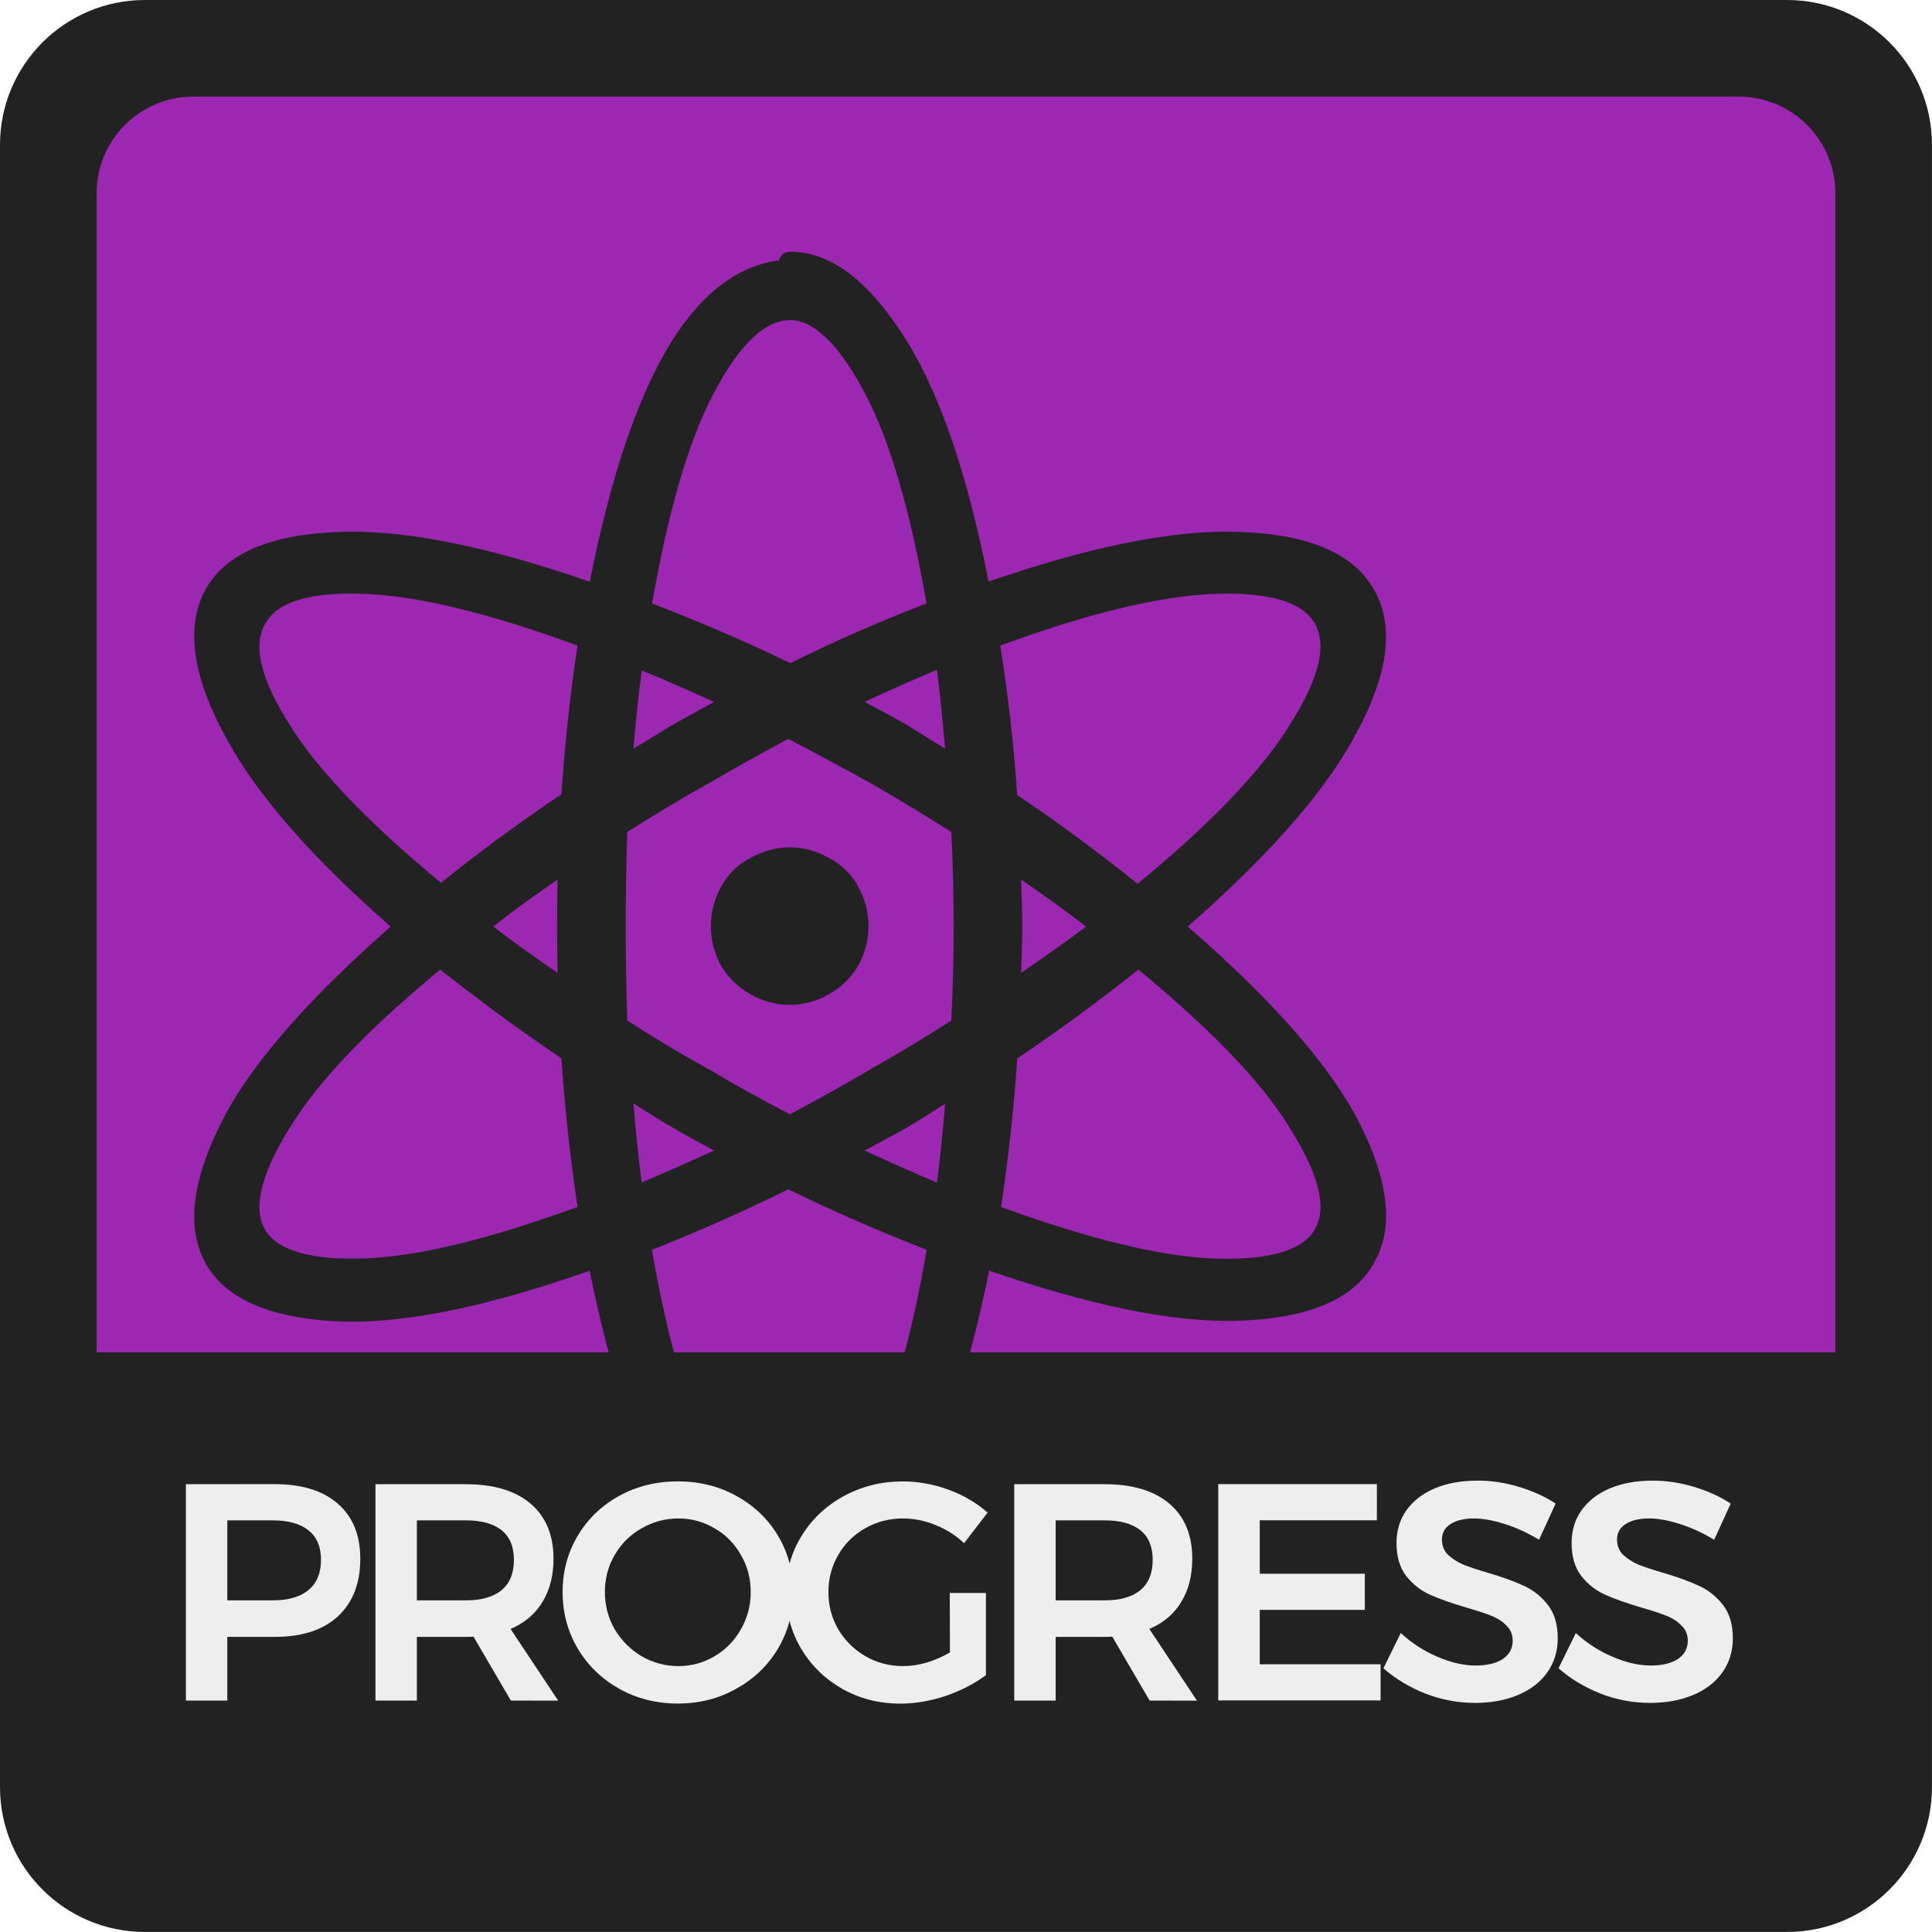
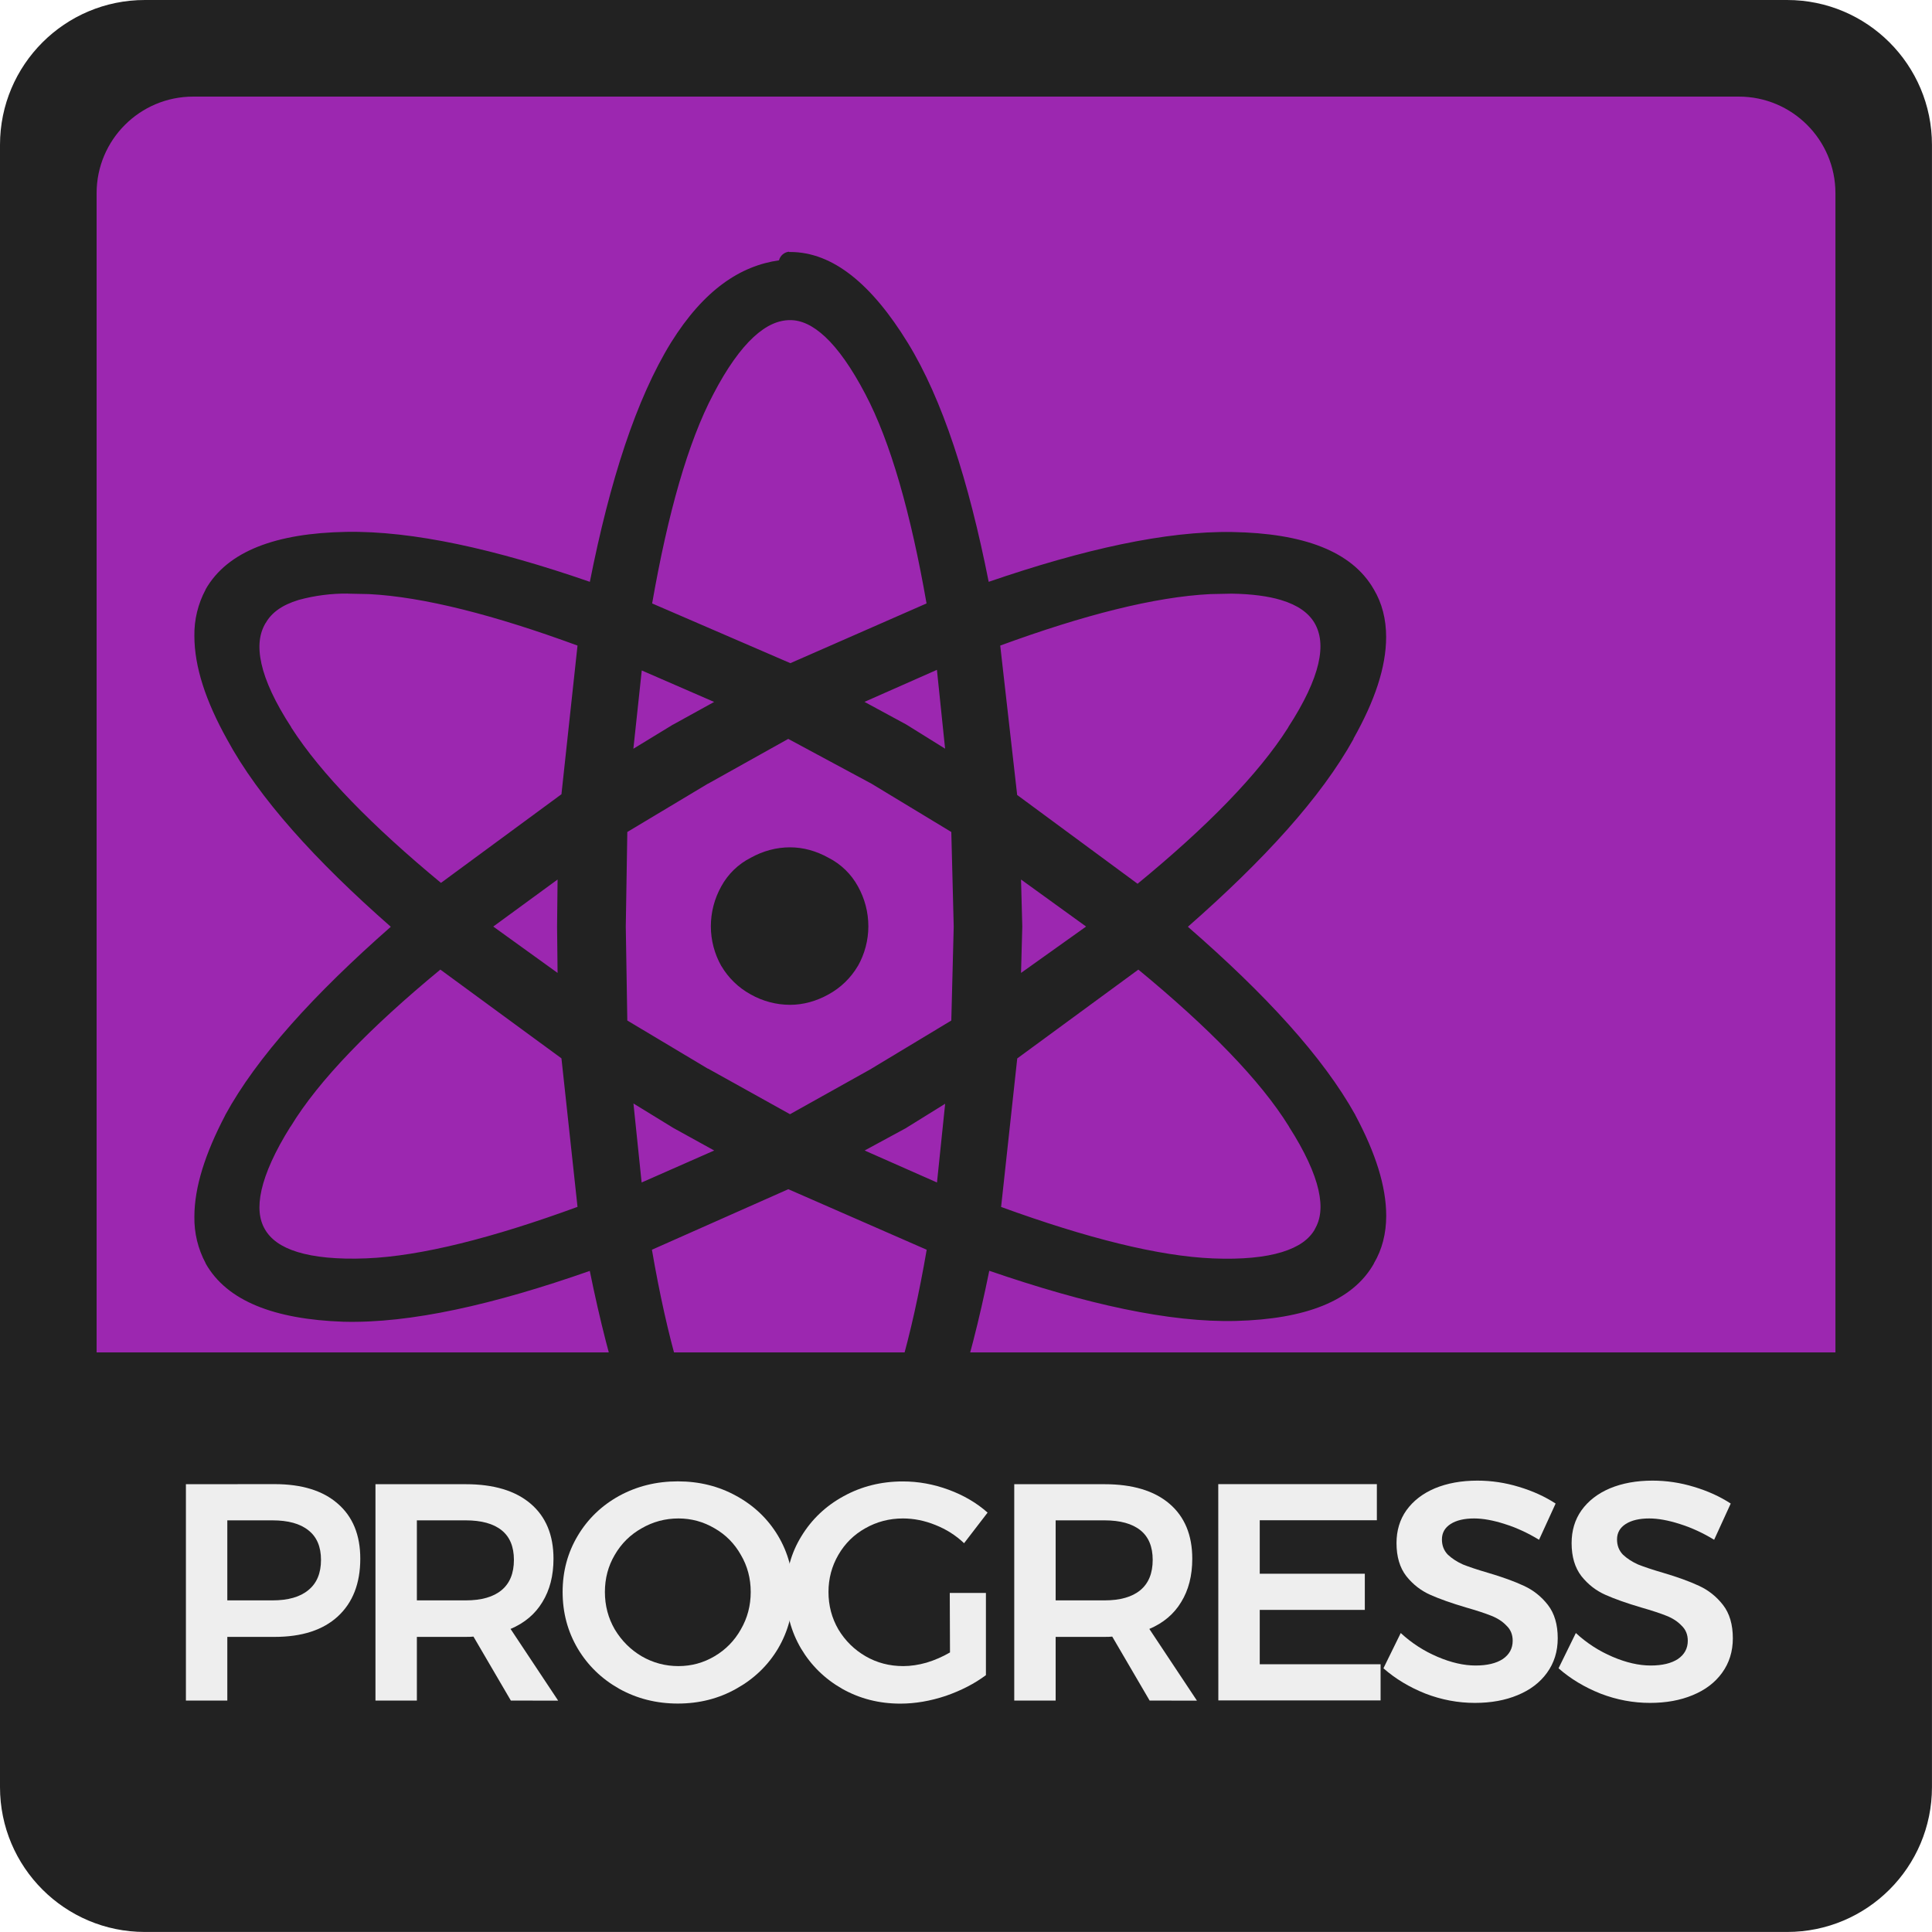
- <svg xmlns="http://www.w3.org/2000/svg" width="200" height="200" viewBox="0 0 52.917 52.917" version="1.1" id="svg8">
-   <defs id="defs2">
-     </defs>
-   <g id="layer1" transform="translate(98.04881,-95.14345)">
-     <g style="stroke-width:0.5" id="g5375" transform="matrix(2,0,0,2,-98.04881,95.14345)">
-       <rect ry="1.984" rx="1.984" style="opacity:1;fill:#222222;fill-opacity:1;fill-rule:nonzero;stroke:none;stroke-width:0.25;stroke-linecap:butt;stroke-linejoin:round;stroke-miterlimit:4;stroke-dasharray:none;stroke-dashoffset:0;stroke-opacity:0.909;paint-order:normal" id="rect5363" width="26.458" height="26.458" x="0" y="-1.110223e-16" />
-       <rect ry="1.323" rx="1.323" y="1.323" x="1.323" height="23.812" width="23.812" id="rect5365" style="opacity:1;fill:#9c27b0;fill-opacity:1;fill-rule:nonzero;stroke:none;stroke-width:0.25;stroke-linecap:butt;stroke-linejoin:round;stroke-miterlimit:4;stroke-dasharray:none;stroke-dashoffset:0;stroke-opacity:0.909;paint-order:normal" />
-       <path style="font-style:normal;font-variant:normal;font-weight:bold;font-stretch:normal;font-size:4.233px;line-height:4.233px;font-family:Montserrat;-inkscape-font-specification:'Montserrat Bold';text-align:center;text-anchor:middle;opacity:1;fill:#222222;fill-opacity:1;fill-rule:nonzero;stroke:none;stroke-width:0.25;stroke-linecap:butt;stroke-linejoin:round;stroke-miterlimit:4;stroke-dasharray:none;stroke-dashoffset:0;stroke-opacity:0.909;paint-order:normal" d="m 10.805,3.447 a 0.159,0.159 0 0 0 -0.136,0.115 0.159,0.159 0 0 0 0,0.003 C 10.141,3.638 9.642,3.965 9.188,4.691 8.712,5.466 8.352,6.58 8.077,7.967 6.781,7.518 5.653,7.266 4.741,7.282 3.782,7.299 3.115,7.544 2.815,8.07 a 0.159,0.159 0 0 0 0,0.003 C 2.711,8.26 2.66,8.473 2.66,8.707 c 0,0.421 0.155,0.892 0.448,1.418 0.433,0.8 1.208,1.657 2.242,2.565 -1.051,0.924 -1.836,1.787 -2.268,2.58 a 0.159,0.159 0 0 0 0,0.002 c -0.275,0.525 -0.422,0.986 -0.422,1.39 0,0.234 0.051,0.447 0.154,0.635 a 0.159,0.159 0 0 0 0,0.003 c 0.291,0.517 0.944,0.766 1.886,0.799 a 0.159,0.159 0 0 0 0.003,0 c 0.914,0.024 2.054,-0.234 3.372,-0.696 0.274,1.348 0.623,2.453 1.087,3.236 a 0.159,0.159 0 0 0 0,0.002 c 0.5,0.826 1.051,1.282 1.659,1.282 0.601,0 1.143,-0.457 1.635,-1.282 a 0.159,0.159 0 0 0 0,-0.002 c 0.464,-0.784 0.816,-1.888 1.09,-3.238 1.33,0.458 2.473,0.711 3.381,0.687 0.941,-0.025 1.594,-0.269 1.886,-0.785 v -0.003 c 0.113,-0.189 0.169,-0.41 0.169,-0.652 0,-0.404 -0.146,-0.86 -0.422,-1.377 a 0.159,0.159 0 0 0 0,-0.003 c -0.443,-0.797 -1.234,-1.657 -2.294,-2.579 1.036,-0.909 1.823,-1.768 2.27,-2.575 h -0.003 c 0.292,-0.518 0.448,-0.98 0.448,-1.394 0,-0.242 -0.056,-0.463 -0.169,-0.652 C 18.512,7.543 17.844,7.299 16.878,7.282 15.967,7.266 14.838,7.518 13.539,7.964 13.264,6.579 12.907,5.466 12.431,4.691 11.939,3.89 11.406,3.447 10.821,3.447 a 0.159,0.159 0 0 0 -0.016,0 z m 0.016,0.937 c 0.15,0 0.308,0.068 0.483,0.232 0.175,0.164 0.36,0.425 0.546,0.78 0.346,0.655 0.624,1.638 0.839,2.868 C 12.063,8.504 11.441,8.776 10.823,9.082 10.19,8.775 9.558,8.505 8.93,8.264 9.145,7.033 9.423,6.051 9.769,5.396 9.954,5.041 10.141,4.78 10.319,4.616 10.498,4.452 10.661,4.384 10.821,4.384 Z M 4.764,8.13 c 0.091,-0.001 0.187,6.346e-4 0.289,0.006 0.747,0.038 1.718,0.287 2.856,0.705 C 7.809,9.506 7.735,10.185 7.689,10.877 7.109,11.268 6.559,11.672 6.039,12.09 5.101,11.314 4.396,10.597 3.989,9.963 a 0.159,0.159 0 0 0 0,-0.003 C 3.768,9.621 3.634,9.329 3.581,9.091 3.528,8.853 3.552,8.676 3.637,8.533 a 0.159,0.159 0 0 0 0.003,-0.003 c 0.078,-0.137 0.217,-0.243 0.45,-0.314 0.175,-0.053 0.401,-0.084 0.674,-0.087 z m 12.103,0 c 0.273,0.004 0.499,0.034 0.676,0.087 0.234,0.071 0.377,0.177 0.459,0.314 0.082,0.142 0.107,0.319 0.052,0.558 -0.055,0.239 -0.192,0.532 -0.413,0.872 a 0.159,0.159 0 0 0 0,0.003 c -0.407,0.641 -1.116,1.363 -2.062,2.139 -0.521,-0.419 -1.069,-0.825 -1.649,-1.216 -0.046,-0.698 -0.126,-1.38 -0.232,-2.046 1.138,-0.417 2.114,-0.667 2.878,-0.705 h 0.002 c 0.102,-0.005 0.198,-0.007 0.29,-0.006 z m -4.036,1.043 c 0.046,0.354 0.081,0.715 0.112,1.08 -0.176,-0.108 -0.351,-0.216 -0.527,-0.328 a 0.159,0.159 0 0 0 -0.007,-0.004 C 12.215,9.812 12.028,9.713 11.84,9.611 12.174,9.458 12.505,9.311 12.831,9.173 Z m -4.042,0.009 c 0.327,0.134 0.657,0.28 0.991,0.431 -0.186,0.101 -0.37,0.201 -0.56,0.309 a 0.159,0.159 0 0 0 -0.005,0.002 c -0.183,0.113 -0.362,0.221 -0.541,0.33 0.031,-0.364 0.069,-0.724 0.115,-1.073 z m 2.006,0.937 c 0.38,0.199 0.76,0.401 1.141,0.614 0.372,0.212 0.734,0.434 1.092,0.661 0.021,0.425 0.033,0.856 0.033,1.296 0,0.432 -0.012,0.861 -0.033,1.286 -0.35,0.226 -0.713,0.446 -1.092,0.658 a 0.159,0.159 0 0 0 -0.003,0.003 c -0.371,0.22 -0.744,0.425 -1.115,0.623 -0.383,-0.198 -0.757,-0.404 -1.12,-0.623 a 0.159,0.159 0 0 0 -0.007,-0.003 c -0.386,-0.212 -0.751,-0.432 -1.101,-0.658 -0.014,-0.425 -0.021,-0.854 -0.021,-1.286 0,-0.44 0.007,-0.87 0.021,-1.296 0.358,-0.226 0.724,-0.448 1.103,-0.661 a 0.159,0.159 0 0 0 0.003,0 c 0.363,-0.212 0.729,-0.416 1.099,-0.614 z m 0.025,1.485 c -0.189,0 -0.371,0.05 -0.539,0.143 -0.171,0.087 -0.308,0.221 -0.403,0.391 -0.094,0.169 -0.143,0.355 -0.143,0.55 0,0.189 0.05,0.373 0.143,0.541 a 0.159,0.159 0 0 0 0.003,0.003 c 0.095,0.162 0.232,0.293 0.4,0.387 0.168,0.093 0.35,0.143 0.539,0.143 0.182,0 0.361,-0.05 0.528,-0.143 0.169,-0.094 0.305,-0.225 0.4,-0.387 a 0.159,0.159 0 0 0 0.003,-0.003 c 0.093,-0.168 0.143,-0.352 0.143,-0.541 0,-0.196 -0.049,-0.381 -0.143,-0.55 -0.095,-0.17 -0.232,-0.304 -0.403,-0.391 -0.167,-0.093 -0.345,-0.143 -0.528,-0.143 z m -3.184,0.441 c -0.004,0.214 -0.007,0.426 -0.007,0.644 0,0.212 0.004,0.423 0.007,0.635 -0.303,-0.209 -0.6,-0.419 -0.881,-0.635 0.281,-0.221 0.577,-0.434 0.881,-0.644 z m 6.347,0 c 0.305,0.21 0.604,0.423 0.891,0.644 -0.286,0.216 -0.586,0.426 -0.891,0.635 0.007,-0.212 0.017,-0.423 0.017,-0.635 0,-0.217 -0.009,-0.43 -0.017,-0.644 z M 6.03,13.278 c 0.528,0.419 1.078,0.824 1.659,1.216 0.046,0.691 0.121,1.369 0.22,2.034 -1.161,0.425 -2.145,0.675 -2.891,0.705 C 4.619,17.249 4.303,17.218 4.073,17.146 3.843,17.075 3.706,16.971 3.628,16.837 3.551,16.704 3.528,16.531 3.581,16.296 3.634,16.06 3.764,15.768 3.977,15.429 a 0.159,0.159 0 0 0 0.003,-0.002 c 0.383,-0.631 1.09,-1.357 2.05,-2.149 z m 9.559,0 c 0.961,0.792 1.673,1.518 2.064,2.151 a 0.159,0.159 0 0 0 0,0.003 c 0.217,0.339 0.35,0.63 0.403,0.865 0.053,0.235 0.029,0.405 -0.051,0.539 a 0.159,0.159 0 0 0 0,0.003 c -0.078,0.134 -0.218,0.238 -0.448,0.309 -0.23,0.071 -0.546,0.103 -0.944,0.087 -0.747,-0.03 -1.735,-0.28 -2.903,-0.705 0.099,-0.665 0.174,-1.343 0.221,-2.034 0.58,-0.392 1.131,-0.797 1.658,-1.216 z m -6.914,1.834 c 0.179,0.112 0.356,0.227 0.546,0.335 0.184,0.108 0.372,0.208 0.56,0.309 -0.335,0.153 -0.667,0.299 -0.994,0.438 -0.046,-0.355 -0.081,-0.717 -0.112,-1.082 z m 4.269,0.003 c -0.031,0.365 -0.066,0.726 -0.112,1.08 -0.327,-0.138 -0.657,-0.285 -0.991,-0.438 0.188,-0.101 0.374,-0.201 0.57,-0.309 a 0.159,0.159 0 0 0 0.002,-0.003 c 0.183,-0.107 0.356,-0.219 0.532,-0.33 z m -2.148,1.172 c 0.628,0.308 1.26,0.581 1.895,0.829 -0.207,1.202 -0.482,2.172 -0.829,2.844 a 0.159,0.159 0 0 0 0,0.003 c -0.181,0.359 -0.367,0.622 -0.544,0.787 -0.177,0.166 -0.337,0.234 -0.497,0.234 -0.165,0 -0.33,-0.071 -0.511,-0.237 -0.181,-0.166 -0.368,-0.428 -0.553,-0.787 -0.347,-0.672 -0.622,-1.642 -0.829,-2.844 0.626,-0.247 1.249,-0.522 1.868,-0.829 z" id="text5407" />
-       <path id="path5369" d="m 0.728,18.521 v 4.167 c 0,1.539 1.239,2.778 2.778,2.778 H 22.953 c 1.539,0 2.778,-1.239 2.778,-2.778 v -4.167 z" style="opacity:1;fill:#222222;fill-opacity:1;fill-rule:nonzero;stroke:none;stroke-width:0.25;stroke-linecap:butt;stroke-linejoin:round;stroke-miterlimit:4;stroke-dasharray:none;stroke-dashoffset:0;stroke-opacity:0.909;paint-order:normal" />
-       <g id="text5373" style="font-style:normal;font-variant:normal;font-weight:500;font-stretch:normal;font-size:4.233px;line-height:4.233px;font-family:Montserrat;-inkscape-font-specification:'Montserrat Medium';text-align:center;letter-spacing:-0.265px;text-anchor:middle;opacity:1;fill:#eeeeee;fill-opacity:1;fill-rule:nonzero;stroke:none;stroke-width:0.25;stroke-linecap:butt;stroke-linejoin:round;stroke-miterlimit:4;stroke-dasharray:none;stroke-dashoffset:0;stroke-opacity:0.909;paint-order:normal" aria-label="PROGRESS">
-         <path id="path4608" style="font-style:normal;font-variant:normal;font-weight:500;font-stretch:normal;font-size:4.233px;font-family:Montserrat;-inkscape-font-specification:'Montserrat Medium';letter-spacing:-0.265px;fill:#eeeeee;fill-opacity:1;stroke-width:0.25" d="m 3.761,20.325 q 0.559,0 0.864,0.267 0.309,0.267 0.309,0.754 0,0.508 -0.309,0.792 -0.305,0.279 -0.864,0.279 h -0.648 v 0.872 H 2.546 v -2.963 z m -0.03,1.592 q 0.322,0 0.491,-0.14 0.174,-0.14 0.174,-0.415 0,-0.271 -0.174,-0.406 Q 4.053,20.821 3.731,20.821 H 3.113 v 1.096 z" />
-         <path id="path4610" style="font-style:normal;font-variant:normal;font-weight:500;font-stretch:normal;font-size:4.233px;font-family:Montserrat;-inkscape-font-specification:'Montserrat Medium';letter-spacing:-0.265px;fill:#eeeeee;fill-opacity:1;stroke-width:0.25" d="m 6.996,23.289 -0.512,-0.876 q -0.034,0.004 -0.106,0.004 H 5.709 v 0.872 H 5.142 v -2.963 h 1.236 q 0.576,0 0.889,0.267 0.313,0.267 0.313,0.754 0,0.347 -0.152,0.593 -0.148,0.246 -0.436,0.368 l 0.652,0.982 z m -1.287,-1.372 h 0.669 q 0.322,0 0.491,-0.14 0.169,-0.14 0.169,-0.415 0,-0.271 -0.169,-0.406 Q 6.7,20.821 6.378,20.821 H 5.709 Z" />
-         <path id="path4612" style="font-style:normal;font-variant:normal;font-weight:500;font-stretch:normal;font-size:4.233px;font-family:Montserrat;-inkscape-font-specification:'Montserrat Medium';letter-spacing:-0.265px;fill:#eeeeee;fill-opacity:1;stroke-width:0.25" d="m 9.283,20.287 q 0.44,0 0.8,0.199 0.364,0.199 0.572,0.546 0.207,0.347 0.207,0.77 0,0.423 -0.207,0.775 -0.207,0.347 -0.572,0.55 -0.36,0.203 -0.8,0.203 -0.44,0 -0.804,-0.203 -0.36,-0.203 -0.567,-0.55 -0.207,-0.351 -0.207,-0.775 0,-0.423 0.207,-0.77 0.207,-0.347 0.567,-0.546 0.364,-0.199 0.804,-0.199 z m 0.008,0.508 q -0.271,0 -0.504,0.135 -0.233,0.131 -0.368,0.364 -0.135,0.229 -0.135,0.508 0,0.279 0.135,0.512 0.14,0.233 0.368,0.368 0.233,0.135 0.504,0.135 0.267,0 0.495,-0.135 0.229,-0.135 0.36,-0.368 0.135,-0.233 0.135,-0.512 0,-0.279 -0.135,-0.508 -0.131,-0.233 -0.36,-0.364 -0.229,-0.135 -0.495,-0.135 z" />
-         <path id="path4614" style="font-style:normal;font-variant:normal;font-weight:500;font-stretch:normal;font-size:4.233px;font-family:Montserrat;-inkscape-font-specification:'Montserrat Medium';letter-spacing:-0.265px;fill:#eeeeee;fill-opacity:1;stroke-width:0.25" d="m 13.007,21.815 h 0.495 v 1.126 q -0.233,0.174 -0.55,0.284 -0.318,0.106 -0.622,0.106 -0.436,0 -0.796,-0.203 -0.356,-0.203 -0.563,-0.55 -0.207,-0.351 -0.207,-0.775 0,-0.423 0.212,-0.766 0.212,-0.347 0.576,-0.546 0.368,-0.203 0.813,-0.203 0.318,0 0.627,0.114 0.309,0.114 0.533,0.313 l -0.322,0.419 q -0.169,-0.161 -0.394,-0.25 -0.22,-0.089 -0.445,-0.089 -0.279,0 -0.516,0.135 -0.233,0.131 -0.368,0.364 -0.135,0.233 -0.135,0.508 0,0.279 0.135,0.512 0.14,0.233 0.373,0.368 0.233,0.135 0.516,0.135 0.152,0 0.318,-0.047 0.169,-0.051 0.322,-0.14 z" />
-         <path id="path4616" style="font-style:normal;font-variant:normal;font-weight:500;font-stretch:normal;font-size:4.233px;font-family:Montserrat;-inkscape-font-specification:'Montserrat Medium';letter-spacing:-0.265px;fill:#eeeeee;fill-opacity:1;stroke-width:0.25" d="m 15.744,23.289 -0.512,-0.876 q -0.034,0.004 -0.106,0.004 h -0.669 v 0.872 h -0.567 v -2.963 h 1.236 q 0.576,0 0.889,0.267 0.313,0.267 0.313,0.754 0,0.347 -0.152,0.593 -0.148,0.246 -0.436,0.368 l 0.652,0.982 z m -1.287,-1.372 h 0.669 q 0.322,0 0.491,-0.14 0.169,-0.14 0.169,-0.415 0,-0.271 -0.169,-0.406 -0.169,-0.135 -0.491,-0.135 h -0.669 z" />
-         <path id="path4618" style="font-style:normal;font-variant:normal;font-weight:500;font-stretch:normal;font-size:4.233px;font-family:Montserrat;-inkscape-font-specification:'Montserrat Medium';letter-spacing:-0.265px;fill:#eeeeee;fill-opacity:1;stroke-width:0.25" d="m 16.684,20.325 h 2.172 v 0.495 h -1.604 v 0.732 h 1.439 v 0.495 h -1.439 v 0.745 h 1.655 v 0.495 h -2.223 z" />
-         <path id="path4620" style="font-style:normal;font-variant:normal;font-weight:500;font-stretch:normal;font-size:4.233px;font-family:Montserrat;-inkscape-font-specification:'Montserrat Medium';letter-spacing:-0.265px;fill:#eeeeee;fill-opacity:1;stroke-width:0.25" d="m 21.077,21.087 q -0.229,-0.14 -0.47,-0.216 -0.237,-0.076 -0.419,-0.076 -0.203,0 -0.322,0.076 -0.119,0.076 -0.119,0.212 0,0.123 0.08,0.207 0.085,0.08 0.207,0.135 0.127,0.051 0.343,0.114 0.301,0.089 0.491,0.178 0.195,0.089 0.33,0.262 0.135,0.174 0.135,0.457 0,0.271 -0.148,0.474 -0.144,0.199 -0.402,0.305 -0.254,0.106 -0.584,0.106 -0.347,0 -0.677,-0.127 -0.33,-0.131 -0.576,-0.347 l 0.237,-0.483 q 0.224,0.207 0.504,0.326 0.279,0.119 0.521,0.119 0.237,0 0.373,-0.089 0.135,-0.093 0.135,-0.25 0,-0.127 -0.085,-0.207 -0.08,-0.085 -0.207,-0.135 -0.127,-0.051 -0.347,-0.114 -0.301,-0.089 -0.491,-0.174 -0.191,-0.085 -0.326,-0.254 -0.135,-0.174 -0.135,-0.453 0,-0.258 0.135,-0.449 0.14,-0.195 0.389,-0.301 0.254,-0.106 0.584,-0.106 0.288,0 0.567,0.085 0.284,0.085 0.504,0.229 z" />
-         <path id="path4622" style="font-style:normal;font-variant:normal;font-weight:500;font-stretch:normal;font-size:4.233px;font-family:Montserrat;-inkscape-font-specification:'Montserrat Medium';letter-spacing:-0.265px;fill:#eeeeee;fill-opacity:1;stroke-width:0.25" d="m 23.475,21.087 q -0.229,-0.14 -0.47,-0.216 -0.237,-0.076 -0.419,-0.076 -0.203,0 -0.322,0.076 -0.119,0.076 -0.119,0.212 0,0.123 0.08,0.207 0.085,0.08 0.207,0.135 0.127,0.051 0.343,0.114 0.301,0.089 0.491,0.178 0.195,0.089 0.33,0.262 0.135,0.174 0.135,0.457 0,0.271 -0.148,0.474 -0.144,0.199 -0.402,0.305 -0.254,0.106 -0.584,0.106 -0.347,0 -0.677,-0.127 -0.33,-0.131 -0.576,-0.347 l 0.237,-0.483 q 0.224,0.207 0.504,0.326 0.279,0.119 0.521,0.119 0.237,0 0.373,-0.089 0.135,-0.093 0.135,-0.25 0,-0.127 -0.085,-0.207 -0.08,-0.085 -0.207,-0.135 -0.127,-0.051 -0.347,-0.114 -0.301,-0.089 -0.491,-0.174 -0.191,-0.085 -0.326,-0.254 -0.135,-0.174 -0.135,-0.453 0,-0.258 0.135,-0.449 0.14,-0.195 0.389,-0.301 0.254,-0.106 0.584,-0.106 0.288,0 0.567,0.085 0.284,0.085 0.504,0.229 z" />
-       </g>
+ <svg width="200" height="200" viewBox="0 0 52.917 52.917">
+   <g transform="matrix(2 0 0 2 0 0)">
+     <rect width="26.458" height="26.458" fill="#222" rx="1.984" />
+     <rect width="23.813" height="23.813" x="1.323" y="1.323" fill="#9c27b0" rx="1.323" />
+     <g fill="#222">
+       <path d="M10.805 3.447a.159.159 0 0 0-.136.115v.003c-.528.075-1.027.401-1.48 1.127-.477.775-.836 1.889-1.111 3.276-1.296-.448-2.424-.7-3.336-.684-.959.017-1.626.262-1.926.787v.003a1.3 1.3 0 0 0-.154.635c0 .421.155.892.448 1.418.433.8 1.208 1.657 2.242 2.565-1.051.924-1.836 1.787-2.268 2.58v.002c-.275.525-.422.986-.422 1.39a1.3 1.3 0 0 0 .154.635v.003c.291.517.944.766 1.886.799h.003c.914.024 2.054-.234 3.372-.696.274 1.348.623 2.453 1.087 3.236v.002c.5.826 1.051 1.282 1.659 1.282.601 0 1.143-.457 1.635-1.282v-.002c.464-.784.816-1.888 1.09-3.238 1.33.458 2.473.711 3.381.687.941-.025 1.594-.269 1.886-.785v-.003c.113-.189.169-.41.169-.652 0-.404-.146-.86-.422-1.377v-.002c-.443-.797-1.234-1.657-2.294-2.579 1.036-.909 1.823-1.768 2.27-2.575h-.003c.292-.518.448-.98.448-1.394 0-.242-.056-.463-.169-.652-.301-.525-.969-.768-1.935-.785-.91-.016-2.04.236-3.339.682-.275-1.385-.632-2.498-1.108-3.273-.492-.801-1.025-1.244-1.61-1.244a.2.2 0 0 0-.016 0zm.016.937c.15 0 .308.068.483.232s.36.425.546.78c.346.655.624 1.638.839 2.868l-1.865.818-1.893-.818c.215-1.231.492-2.213.839-2.868.185-.355.372-.616.55-.78s.341-.232.502-.232zM4.764 8.13l.289.006c.747.038 1.718.287 2.856.705l-.22 2.036-1.65 1.214c-.938-.776-1.643-1.494-2.05-2.128V9.96c-.221-.339-.355-.631-.408-.869s-.029-.415.056-.558l.003-.003c.078-.137.217-.243.45-.314a2.47 2.47 0 0 1 .674-.087zm12.103 0c.273.004.499.034.676.087.234.071.377.177.459.314.082.142.107.319.052.558s-.192.532-.413.872v.003c-.407.641-1.116 1.363-2.062 2.139l-1.649-1.216-.232-2.046c1.138-.417 2.114-.667 2.878-.705h.002l.29-.006zm-4.036 1.043.112 1.08-.527-.328-.007-.004-.57-.309.991-.438zm-4.042.009.991.431-.56.309-.005.002-.541.33.115-1.073zm2.006.937 1.141.614 1.092.661.033 1.296-.033 1.286-1.092.658-.002.002-1.115.623-1.12-.623-.007-.002-1.101-.658-.021-1.286.021-1.296 1.103-.661h.002zm.025 1.485c-.189 0-.371.05-.539.143a.95.95 0 0 0-.403.391c-.094.169-.143.355-.143.55a1.11 1.11 0 0 0 .143.541l.002.002a1.05 1.05 0 0 0 .4.387 1.1 1.1 0 0 0 .539.143c.182 0 .361-.05.528-.143a1.05 1.05 0 0 0 .4-.387l.002-.002a1.11 1.11 0 0 0 .143-.541c0-.196-.049-.381-.143-.55a.95.95 0 0 0-.403-.391c-.167-.093-.345-.143-.528-.143zm-3.184.441-.007.644.007.635-.881-.635zm6.347 0 .891.644-.891.635.017-.635zM6.03 13.278l1.659 1.216.22 2.034c-1.161.425-2.145.675-2.891.705-.399.016-.714-.016-.944-.087s-.367-.176-.445-.309-.1-.306-.047-.541.183-.528.396-.867l.003-.002c.383-.631 1.09-1.357 2.05-2.149zm9.559 0c.961.792 1.673 1.518 2.064 2.151v.002c.217.339.35.63.403.865s.029.405-.051.539v.003c-.078.134-.218.238-.448.309s-.546.103-.944.087c-.747-.03-1.735-.28-2.903-.705l.221-2.034 1.658-1.216zm-6.914 1.834.546.335.56.309-.994.438zm4.269.002-.112 1.08-.991-.438.57-.309.002-.002.532-.33zm-2.148 1.172 1.895.829c-.207 1.202-.482 2.172-.829 2.844v.003c-.181.359-.367.622-.544.787s-.337.234-.497.234-.33-.071-.511-.237-.368-.428-.553-.787c-.347-.672-.622-1.642-.829-2.844z" text-anchor="middle" />
+       <path d="M.728 18.521v4.167a2.77 2.77 0 0 0 2.778 2.778h19.447a2.77 2.77 0 0 0 2.778-2.778v-4.167z" />
    </g>
-     <text xml:space="preserve" style="font-style:normal;font-variant:normal;font-weight:500;font-stretch:normal;font-size:8.467px;line-height:4.233px;font-family:Montserrat;-inkscape-font-specification:'Montserrat Medium';text-align:center;text-anchor:middle;opacity:1;fill:#eeeeee;fill-opacity:1;fill-rule:nonzero;stroke:none;stroke-width:4.233;stroke-linecap:butt;stroke-linejoin:round;stroke-miterlimit:4;stroke-dasharray:none;stroke-dashoffset:0;stroke-opacity:1;paint-order:stroke fill markers" x="-355.537" y="24.113" id="text4627-36-3">
-       <tspan id="tspan4625-0-6" x="-355.537" y="24.113" style="font-style:normal;font-variant:normal;font-weight:500;font-stretch:normal;font-size:8.467px;font-family:Montserrat;-inkscape-font-specification:'Montserrat Medium';text-align:center;text-anchor:middle;fill:#eeeeee;fill-opacity:1;stroke-width:4.233">ORD</tspan>
-     </text>
+     <g fill="#eee" text-anchor="middle">
+       <path d="M3.761 20.325q.559 0 .864.267.309.267.309.754 0 .508-.309.792-.305.279-.864.279h-.648v.872h-.567v-2.963zm-.03 1.592q.322 0 .491-.14.174-.14.174-.415 0-.271-.174-.406-.169-.135-.491-.135h-.618v1.096z" />
+       <use href="#B" />
+       <path d="M9.283 20.287q.44 0 .8.199.364.199.572.546.207.347.207.77t-.207.775q-.207.347-.572.55-.36.203-.8.203t-.804-.203q-.36-.203-.567-.55-.207-.351-.207-.775 0-.423.207-.77t.567-.546q.364-.199.804-.199m.008.508q-.271 0-.504.135-.233.131-.368.364-.135.229-.135.508t.135.512q.14.233.368.368.233.135.504.135.267 0 .495-.135.229-.135.36-.368.135-.233.135-.512t-.135-.508q-.131-.233-.36-.364-.229-.135-.495-.135" />
+       <path d="M13.007 21.815h.495v1.126q-.233.174-.55.284-.318.106-.622.106-.436 0-.796-.203-.356-.203-.563-.55-.207-.351-.207-.775 0-.423.212-.766.212-.347.576-.546.368-.203.813-.203.318 0 .627.114t.533.313l-.322.419q-.169-.161-.394-.25-.22-.089-.444-.089-.279 0-.516.135-.233.131-.368.364t-.135.508q0 .279.135.512.14.233.373.368t.516.135q.152 0 .318-.047.169-.051.322-.14z" />
+       <use x="8.748" href="#B" />
+       <path d="M16.684 20.325h2.172v.495h-1.604v.732h1.439v.495h-1.439v.745h1.655v.495h-2.222z" />
+       <use href="#C" />
+       <use x="2.398" href="#C" />
+     </g>
  </g>
+   <text xml:space="preserve" x="-355.537" y="24.113" fill="#eee" font-family="Montserrat" font-size="8.467" font-weight="500" text-anchor="middle">
+     <tspan x="-257.488" y="-71.03">ORD</tspan>
+   </text>
+   <defs>
+     <path id="B" d="m6.996 23.289-.512-.876q-.034.004-.106.004h-.669v.872h-.567v-2.963h1.236q.576 0 .889.267t.313.754q0 .347-.152.593-.148.246-.436.368l.652.982zm-1.287-1.372h.669q.322 0 .491-.14t.169-.415q0-.271-.169-.406t-.491-.135h-.669z" />
+     <path id="C" d="M21.077 21.087q-.229-.14-.47-.216-.237-.076-.419-.076-.203 0-.322.076t-.119.212q0 .123.08.207.085.08.207.135.127.051.343.114.301.089.491.178.195.089.33.262.135.174.135.457 0 .271-.148.474-.144.199-.402.305-.254.106-.584.106-.347 0-.677-.127-.33-.131-.576-.347l.237-.483q.224.207.504.326.279.119.521.119.237 0 .373-.089.135-.093.135-.25 0-.127-.085-.207-.08-.085-.207-.135-.127-.051-.347-.114-.301-.089-.491-.174-.191-.085-.326-.254-.135-.174-.135-.453 0-.258.135-.449.14-.195.389-.301.254-.106.584-.106.288 0 .567.085.284.085.504.229z" />
+   </defs>
</svg>
